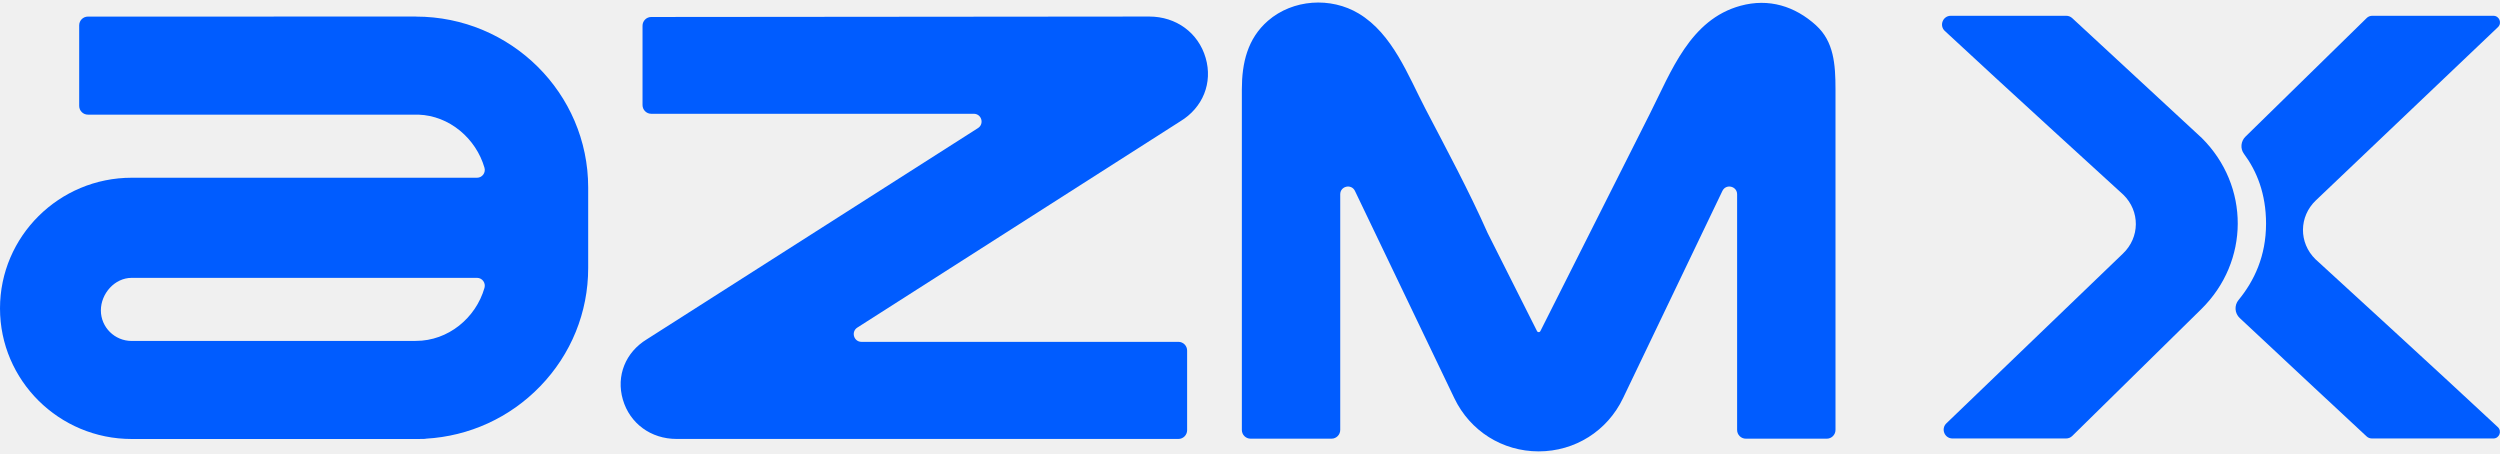
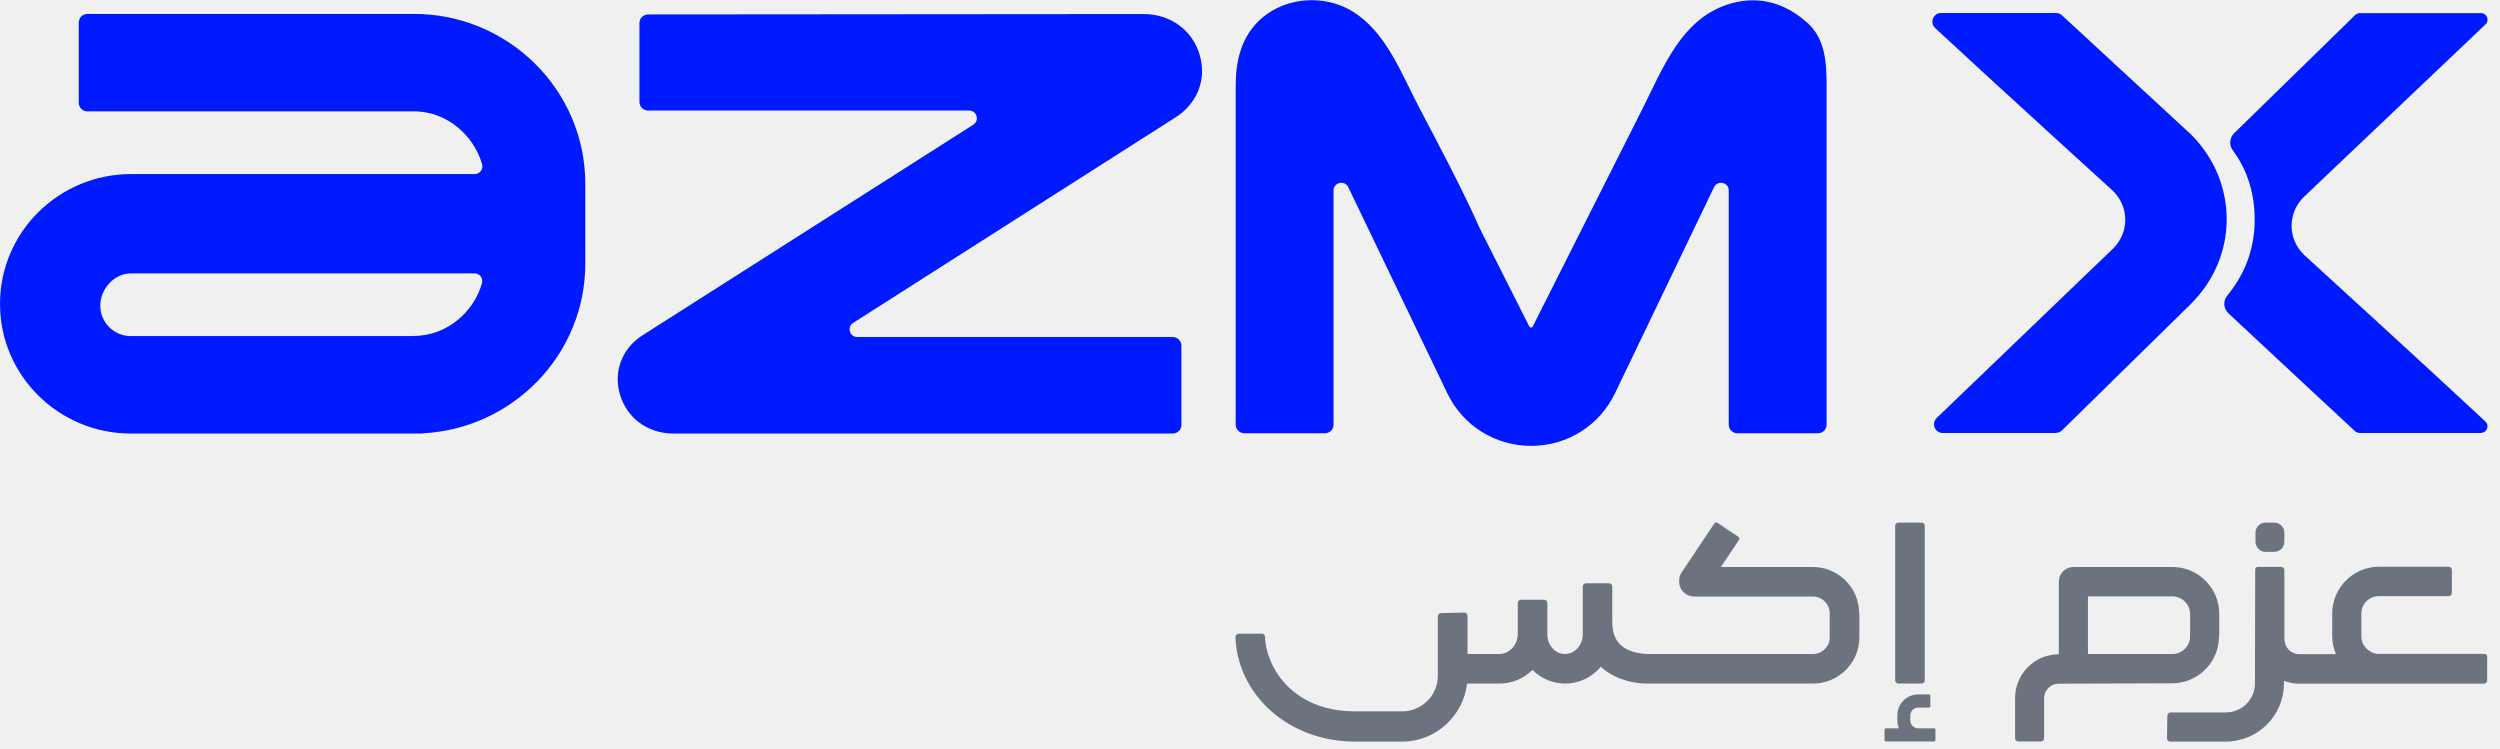
- <svg xmlns="http://www.w3.org/2000/svg" width="557" height="101" viewBox="0 0 557 101" fill="none">
-   <g clip-path="url(#clip0_41_116)">
-     <path d="M460.339 97.692H435.008C433.243 97.692 432.382 95.542 433.654 94.32L472.996 56.495C476.785 52.885 476.826 47.05 473.089 43.394C473.089 43.394 445.415 18.178 433.307 6.896C432.011 5.691 432.867 3.518 434.632 3.518H460.368C460.86 3.518 461.328 3.704 461.687 4.034L490.559 30.745C501.29 41.424 501.232 58.274 490.432 68.889L461.693 97.136C461.328 97.495 460.837 97.692 460.328 97.692" fill="#005CFF" />
-     <path d="M555.504 97.692H528.449C527.992 97.692 527.552 97.507 527.228 97.182C527.228 97.182 505.842 77.296 499.005 70.853C497.882 69.793 497.761 68.049 498.738 66.855C502.244 62.579 504.876 57.051 504.876 49.826C504.876 43.133 502.782 38.075 499.959 34.28C499.086 33.109 499.248 31.464 500.289 30.444L527.228 4.086C527.558 3.727 528.021 3.518 528.507 3.518H555.533C556.858 3.518 557.5 5.135 556.54 6.05L515.977 44.64C512.182 48.256 512.136 54.09 515.885 57.758C515.885 57.758 544.947 84.331 556.517 95.16C557.488 96.07 556.841 97.698 555.51 97.698" fill="#005CFF" />
-     <path d="M92.66 3.686L19.587 3.698C18.511 3.698 17.643 4.573 17.643 5.645V23.595C17.643 24.673 18.517 25.542 19.587 25.542H93.216C100.151 25.774 106.063 30.867 107.944 37.38C108.262 38.486 107.434 39.599 106.283 39.599H29.334C13.155 39.605 0 52.659 0 68.709C0 84.759 13.155 97.808 29.334 97.808H92.666L94.407 97.796L94.858 97.756V97.738C104.559 97.194 113.601 93.057 120.369 86.051C127.259 78.924 131.048 69.573 131.048 59.728V41.778C131.048 20.779 113.832 3.698 92.666 3.698M92.66 75.952L90.931 75.964H29.334C25.546 75.964 22.474 72.91 22.474 69.161C22.474 65.412 25.551 61.907 29.334 61.907H106.283C107.44 61.907 108.262 63.019 107.944 64.132C106.017 70.847 99.862 75.952 92.66 75.952Z" fill="#005CFF" />
-     <path d="M404.644 5.668C399.918 1.374 394.11 -0.445 387.775 1.288C376.559 4.364 372.382 15.843 367.61 25.305C362.149 36.146 356.688 46.987 351.227 57.828C348.555 63.141 345.871 68.454 343.198 73.768C343.169 73.826 343.082 73.999 342.822 73.999C342.562 73.999 342.475 73.826 342.446 73.768C338.773 66.478 335.099 59.184 331.432 51.894C327.255 42.473 322.361 33.399 317.595 24.267C313.707 16.816 310.289 7.563 302.734 3.02C296.498 -0.729 288.052 -0.173 282.516 4.619C277.929 8.594 276.685 14.064 276.685 19.893V95.791C276.685 96.869 277.558 97.738 278.629 97.738H296.66C297.736 97.738 298.603 96.863 298.603 95.791V43.29C298.603 41.453 301.091 40.885 301.883 42.542L324.027 88.722C327.527 96.023 334.729 100.566 342.816 100.566C350.903 100.566 358.105 96.029 361.605 88.722L383.749 42.542C384.542 40.885 387.029 41.453 387.029 43.29V95.791C387.029 96.869 387.903 97.738 388.973 97.738H407.004C408.08 97.738 408.948 96.863 408.948 95.791V19.899C408.948 14.307 408.577 9.249 404.632 5.668" fill="#005CFF" />
-     <path d="M262.547 76.166H191.944C190.22 76.166 189.561 73.912 191.018 72.98L262.958 27.037C268.008 23.989 270.229 18.444 268.621 12.905C266.995 7.302 262.055 3.686 256.045 3.686L145.099 3.785C144.023 3.785 143.155 4.66 143.155 5.732V23.404C143.155 24.482 144.029 25.351 145.099 25.351H216.969C218.693 25.351 219.352 27.611 217.894 28.538L144.162 75.564C139.355 78.467 137.238 83.745 138.77 89.018C140.321 94.349 145.018 97.796 150.745 97.796H262.547C263.623 97.796 264.491 96.921 264.491 95.849V78.108C264.491 77.03 263.617 76.161 262.547 76.161" fill="#005CFF" />
+ <svg xmlns="http://www.w3.org/2000/svg" width="187" height="56" viewBox="0 0 187 56" fill="none">
+   <g clip-path="url(#clip0_2_37)">
+     <path d="M153.78 32.39H145.32C144.73 32.39 144.44 31.67 144.87 31.26L158.01 18.64C159.28 17.44 159.29 15.49 158.04 14.27C158.04 14.27 148.79 5.86 144.75 2.1C144.32 1.7 144.6 0.97 145.19 0.97H153.79C153.95 0.97 154.11 1.03 154.23 1.14L163.88 10.05C167.46 13.61 167.45 19.23 163.84 22.77L154.24 32.19C154.12 32.31 153.95 32.38 153.78 32.38V32.39Z" fill="#001AFF" />
+     <path d="M185.57 32.39H176.53C176.38 32.39 176.23 32.33 176.12 32.22C176.12 32.22 168.98 25.59 166.69 23.44C166.31 23.09 166.27 22.5 166.6 22.11C167.77 20.68 168.65 18.84 168.65 16.43C168.65 14.2 167.95 12.51 167.01 11.24C166.72 10.85 166.77 10.3 167.12 9.96L176.12 1.17C176.23 1.05 176.38 0.98 176.55 0.98H185.58C186.02 0.98 186.24 1.52 185.92 1.82L172.37 14.69C171.1 15.9 171.09 17.84 172.34 19.06C172.34 19.06 182.05 27.92 185.91 31.53C186.23 31.83 186.02 32.38 185.57 32.38V32.39Z" fill="#001AFF" />
+     <path d="M30.95 1.04H6.54C6.18 1.04 5.89 1.34 5.89 1.69V7.68C5.89 8.04 6.18 8.33 6.54 8.33H31.14C33.46 8.41 35.43 10.11 36.06 12.28C36.17 12.65 35.89 13.02 35.51 13.02H9.8C4.4 13.02 0 17.37 0 22.73C0 28.09 4.39 32.43 9.8 32.43H31.54L31.69 32.41C34.93 32.22 37.95 30.84 40.21 28.51C42.51 26.13 43.78 23.01 43.78 19.73V13.74C43.78 6.74 38.03 1.04 30.96 1.04H30.95ZM30.95 25.14H30.37H9.79C8.53 25.14 7.5 24.12 7.5 22.87C7.5 21.62 8.53 20.45 9.79 20.45H35.5C35.89 20.45 36.16 20.82 36.05 21.19C35.41 23.43 33.35 25.13 30.94 25.13L30.95 25.14Z" fill="#001AFF" />
+     <path d="M135.18 1.7C133.6 0.27 131.66 -0.34 129.54 0.24C125.79 1.27 124.4 5.09 122.8 8.25C120.98 11.87 119.15 15.48 117.33 19.1C116.44 20.87 115.54 22.64 114.65 24.42C114.65 24.44 114.61 24.5 114.52 24.5C114.43 24.5 114.4 24.44 114.39 24.42C113.16 21.99 111.94 19.56 110.71 17.13C109.31 13.99 107.68 10.96 106.09 7.92C104.79 5.43 103.65 2.35 101.13 0.83C99.05 -0.42 96.22 -0.23 94.38 1.36C92.85 2.69 92.43 4.51 92.43 6.45V31.76C92.43 32.12 92.72 32.41 93.08 32.41H99.1C99.46 32.41 99.75 32.12 99.75 31.76V14.25C99.75 13.64 100.58 13.45 100.85 14L108.25 29.4C109.42 31.84 111.83 33.35 114.53 33.35C117.23 33.35 119.64 31.84 120.81 29.4L128.21 14C128.48 13.45 129.31 13.64 129.31 14.25V31.76C129.31 32.12 129.6 32.41 129.96 32.41H135.98C136.34 32.41 136.63 32.12 136.63 31.76V6.45C136.63 4.58 136.51 2.9 135.19 1.7H135.18Z" fill="#001AFF" />
+     <path d="M87.71 25.21H64.13C63.55 25.21 63.33 24.46 63.82 24.15L87.85 8.83C89.54 7.81 90.28 5.96 89.74 4.12C89.2 2.25 87.55 1.05 85.54 1.05L48.48 1.08C48.12 1.08 47.83 1.37 47.83 1.73V7.62C47.83 7.98 48.12 8.27 48.48 8.27H72.49C73.07 8.27 73.29 9.02 72.8 9.33L48.17 25.01C46.56 25.98 45.86 27.74 46.37 29.5C46.89 31.28 48.46 32.43 50.37 32.43H87.72C88.08 32.43 88.37 32.14 88.37 31.78V25.86C88.37 25.5 88.08 25.21 87.72 25.21H87.71Z" fill="#001AFF" />
+     <path d="M166 47.6V45.92C166 43.98 164.43 42.41 162.49 42.41H155.09C154.49 42.41 154 42.9 154 43.5V48.94C152.19 48.94 150.73 50.41 150.73 52.21V55.22C150.73 55.36 150.84 55.46 150.97 55.46H152.66C152.8 55.46 152.9 55.35 152.9 55.22V52.23C152.9 51.63 153.38 51.14 153.99 51.14L162.47 51.11C164.41 51.11 165.98 49.54 165.98 47.6H166ZM156.18 44.61H162.49C163.22 44.61 163.82 45.2 163.82 45.94V47.59C163.82 48.32 163.23 48.92 162.49 48.92H156.18V44.61Z" fill="#6C737F" />
+     <path d="M186.06 49.16C186.06 49.02 185.95 48.91 185.82 48.91H180.09H177.86C177.19 48.86 176.63 48.29 176.63 47.6V45.89C176.63 45.16 177.22 44.59 177.96 44.59H183.16C183.3 44.59 183.4 44.48 183.4 44.35V42.63C183.4 42.49 183.29 42.39 183.16 42.39H177.96C176.02 42.39 174.45 43.96 174.45 45.9V47.57C174.45 48.05 174.55 48.5 174.73 48.93H171.98C171.38 48.93 170.89 48.45 170.89 47.84H170.87V42.64C170.87 42.51 170.76 42.4 170.63 42.4H168.89C168.78 42.4 168.69 42.49 168.69 42.6L168.67 51.11C168.67 52.32 167.7 53.29 166.49 53.29H162.36C162.23 53.29 162.12 53.4 162.12 53.53L162.09 55.22C162.09 55.36 162.2 55.47 162.33 55.47H166.49C168.89 55.47 170.84 53.52 170.84 51.12V50.93C171.19 51.05 171.57 51.14 171.95 51.14H185.8C185.94 51.14 186.04 51.03 186.04 50.89V49.17L186.06 49.16Z" fill="#6C737F" />
+     <path d="M143.73 39.09H142C141.867 39.09 141.76 39.197 141.76 39.33V50.89C141.76 51.023 141.867 51.13 142 51.13H143.73C143.863 51.13 143.97 51.023 143.97 50.89V39.33C143.97 39.197 143.863 39.09 143.73 39.09Z" fill="#6C737F" />
+     <path d="M139.08 45.84V47.69C139.08 49.58 137.52 51.13 135.61 51.13H123.24C123.24 51.13 123.2 51.13 123.17 51.13C122.71 51.13 121.01 51.05 119.74 49.87C119.09 50.65 118.14 51.13 117.07 51.13C116.12 51.13 115.26 50.74 114.63 50.11C113.99 50.74 113.12 51.13 112.16 51.13H109.74C109.45 53.56 107.39 55.47 104.89 55.47H101.37C96.28 55.47 92.55 51.88 92.41 47.65C92.41 47.52 92.52 47.4 92.65 47.4H94.38C94.51 47.4 94.62 47.5 94.62 47.63C94.74 50.13 96.86 53.21 101.36 53.21H104.88C106.36 53.21 107.55 52.01 107.55 50.54V46.1C107.55 45.97 107.66 45.86 107.79 45.86L109.52 45.82C109.66 45.82 109.77 45.92 109.77 46.06V48.92H112.15C112.91 48.92 113.53 48.24 113.53 47.4V45.1C113.53 44.97 113.64 44.86 113.77 44.86H115.5C115.63 44.86 115.74 44.97 115.74 45.1V47.45C115.74 48.26 116.33 48.92 117.06 48.92C117.79 48.92 118.39 48.26 118.39 47.45V43.87C118.39 43.74 118.5 43.63 118.63 43.63H120.36C120.49 43.63 120.6 43.74 120.6 43.87V46.52C120.6 47.28 120.8 47.83 121.2 48.22C121.93 48.92 123.16 48.91 123.17 48.92H123.21H135.6C136.29 48.92 136.86 48.37 136.86 47.7V45.85C136.86 45.18 136.29 44.62 135.6 44.62H126.71C126.1 44.62 125.6 44.13 125.6 43.51C125.6 43.5 125.6 43.49 125.6 43.47C125.59 43.24 125.65 43.01 125.79 42.81L128.25 39.13C128.3 39.06 128.39 39.07 128.47 39.11L130.04 40.16C130.11 40.21 130.13 40.3 130.08 40.38L128.72 42.41H135.59C137.5 42.41 139.06 43.95 139.06 45.85L139.08 45.84Z" fill="#6C737F" />
+     <path d="M144.77 54.58V55.35C144.77 55.41 144.72 55.46 144.66 55.46H141.08C141.02 55.46 140.96 55.41 140.96 55.35V54.6C140.96 54.54 141.01 54.48 141.08 54.48H142.04C141.96 54.29 141.92 54.09 141.92 53.87V53.51C141.92 52.64 142.62 51.94 143.49 51.94H144.28C144.34 51.94 144.39 51.99 144.39 52.05V52.82C144.39 52.88 144.34 52.93 144.28 52.93H143.49C143.16 52.93 142.89 53.19 142.89 53.51V53.89C142.89 54.2 143.14 54.45 143.44 54.48H144.67C144.73 54.48 144.78 54.53 144.78 54.59L144.77 54.58Z" fill="#6C737F" />
+     <path d="M170.11 39.09H169.47C169.05 39.09 168.71 39.43 168.71 39.85V40.52C168.71 40.94 169.05 41.28 169.47 41.28H170.11C170.53 41.28 170.87 40.94 170.87 40.52V39.85C170.87 39.43 170.53 39.09 170.11 39.09Z" fill="#6C737F" />
  </g>
  <defs>
-     <clipPath id="clip0_41_116">
-       <rect width="557" height="101" fill="white" />
+     <clipPath id="clip0_2_37">
+       <rect width="186.07" height="55.47" fill="white" />
    </clipPath>
  </defs>
</svg>
